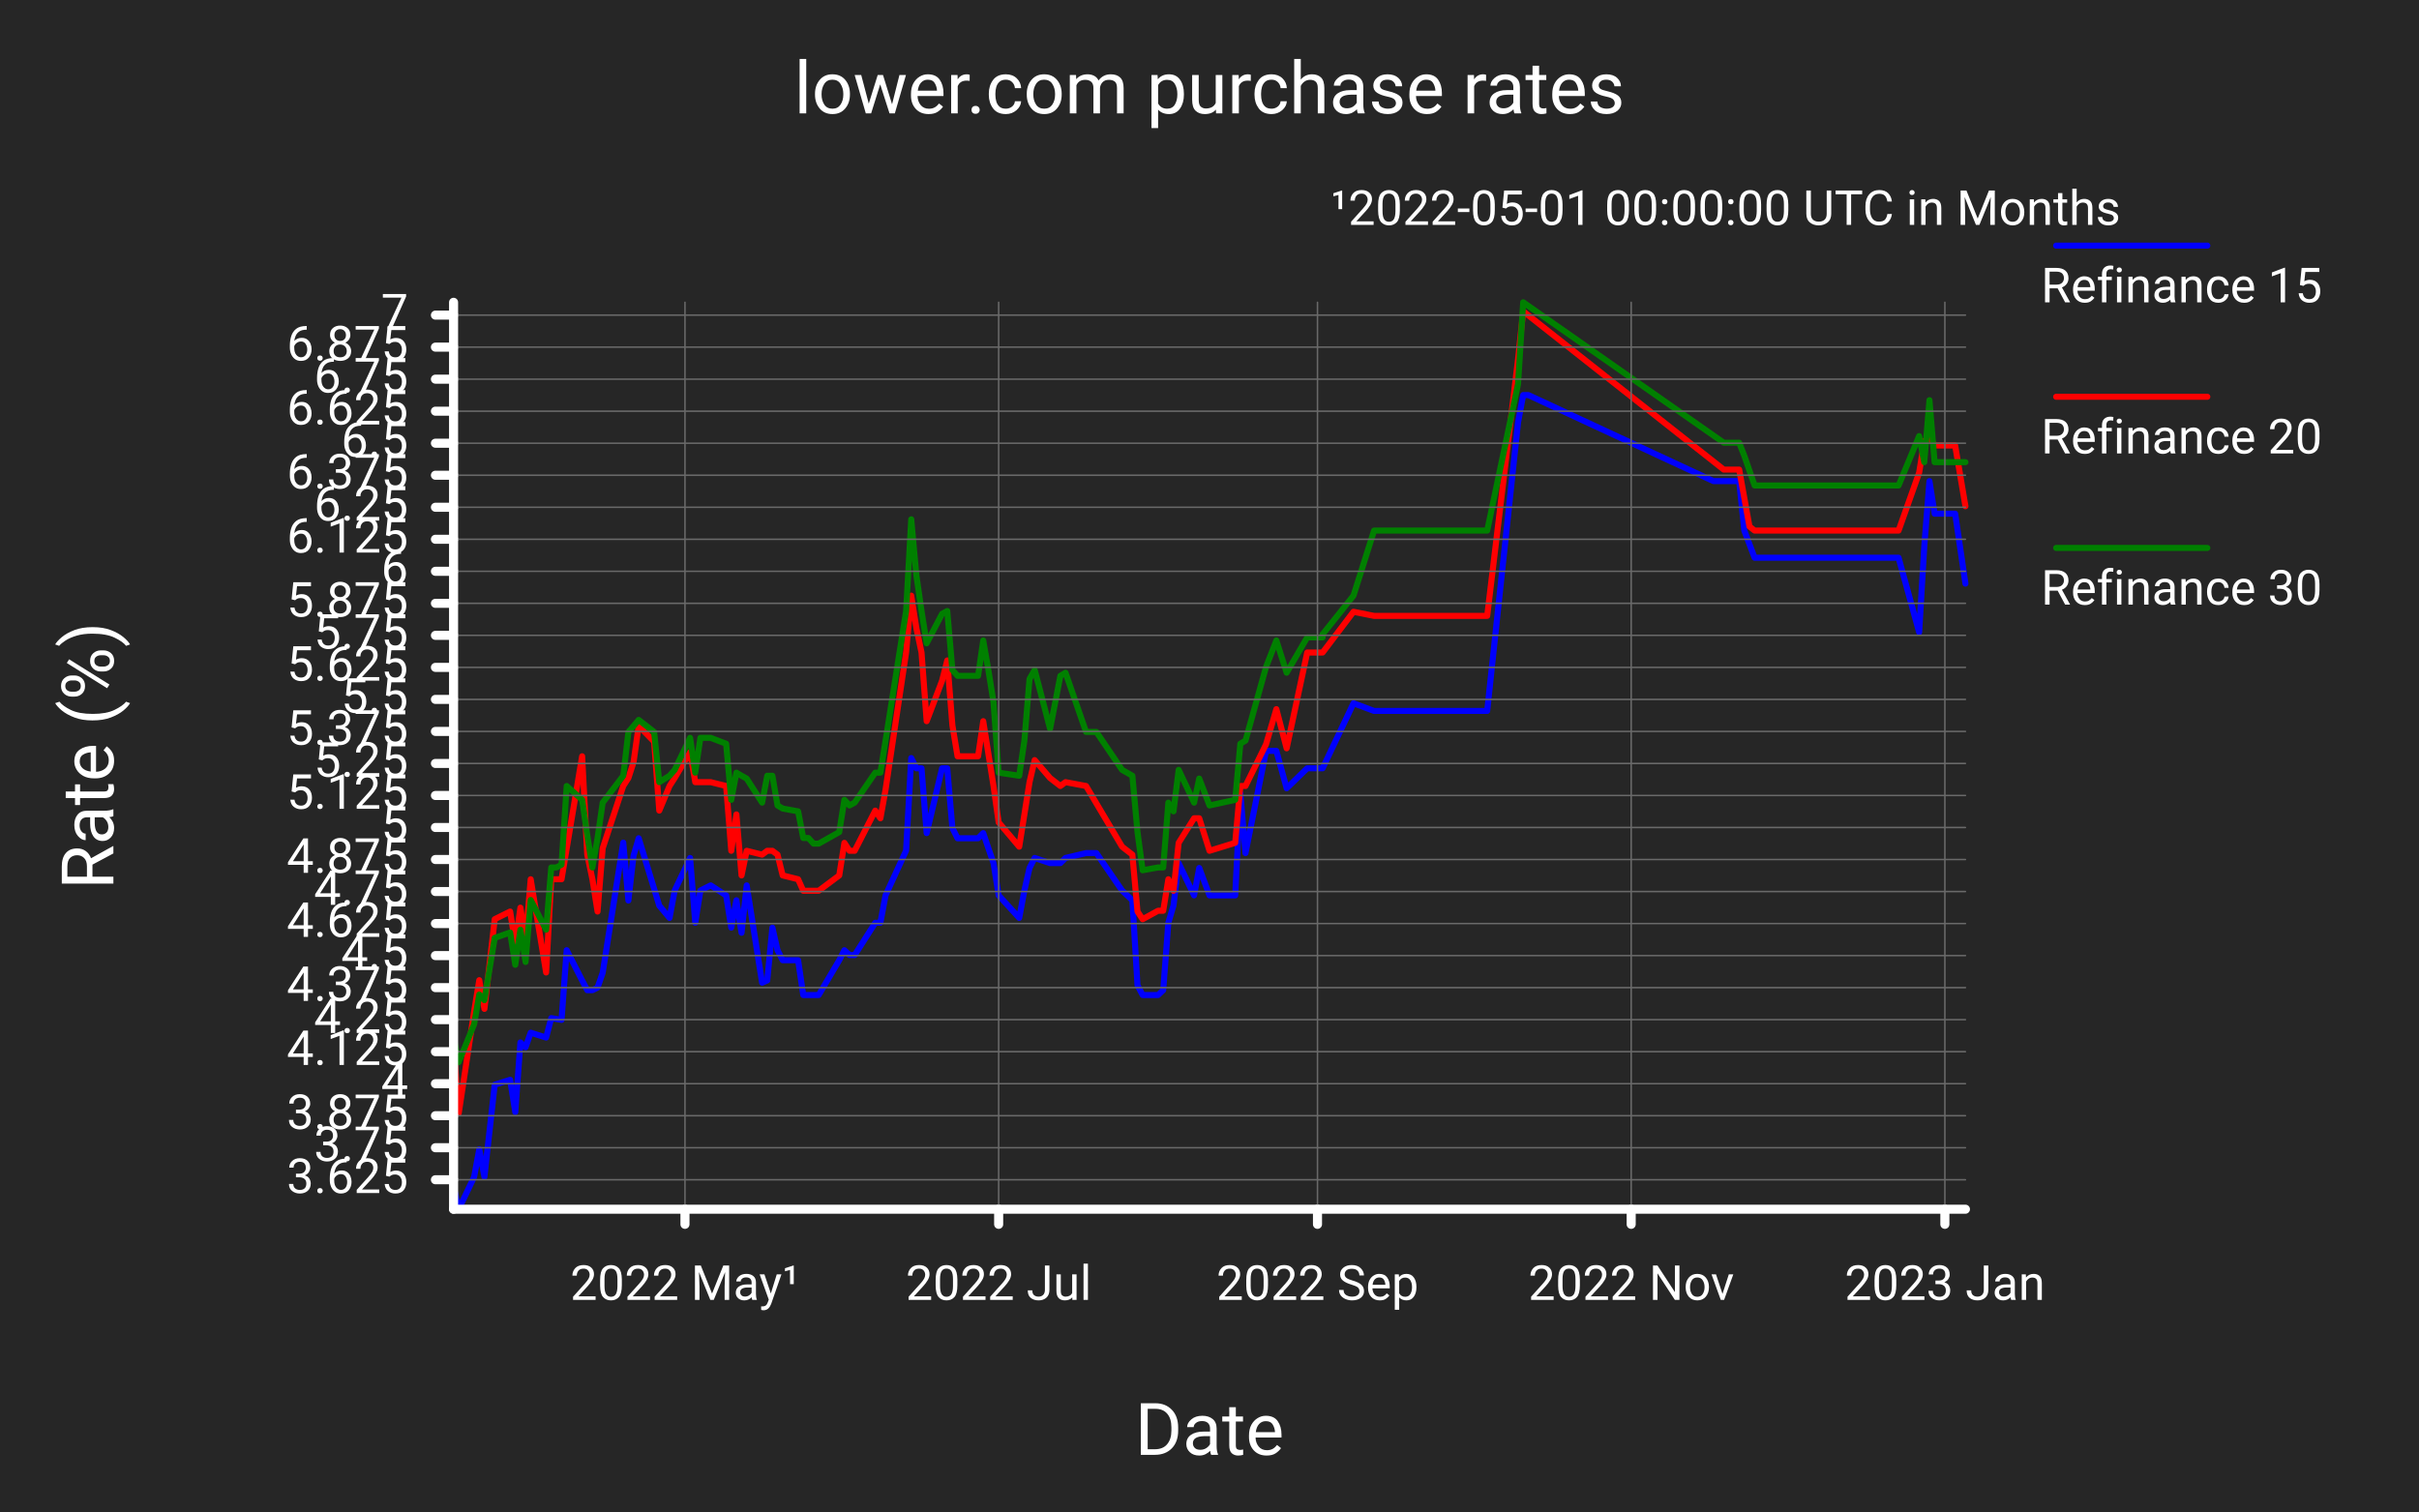
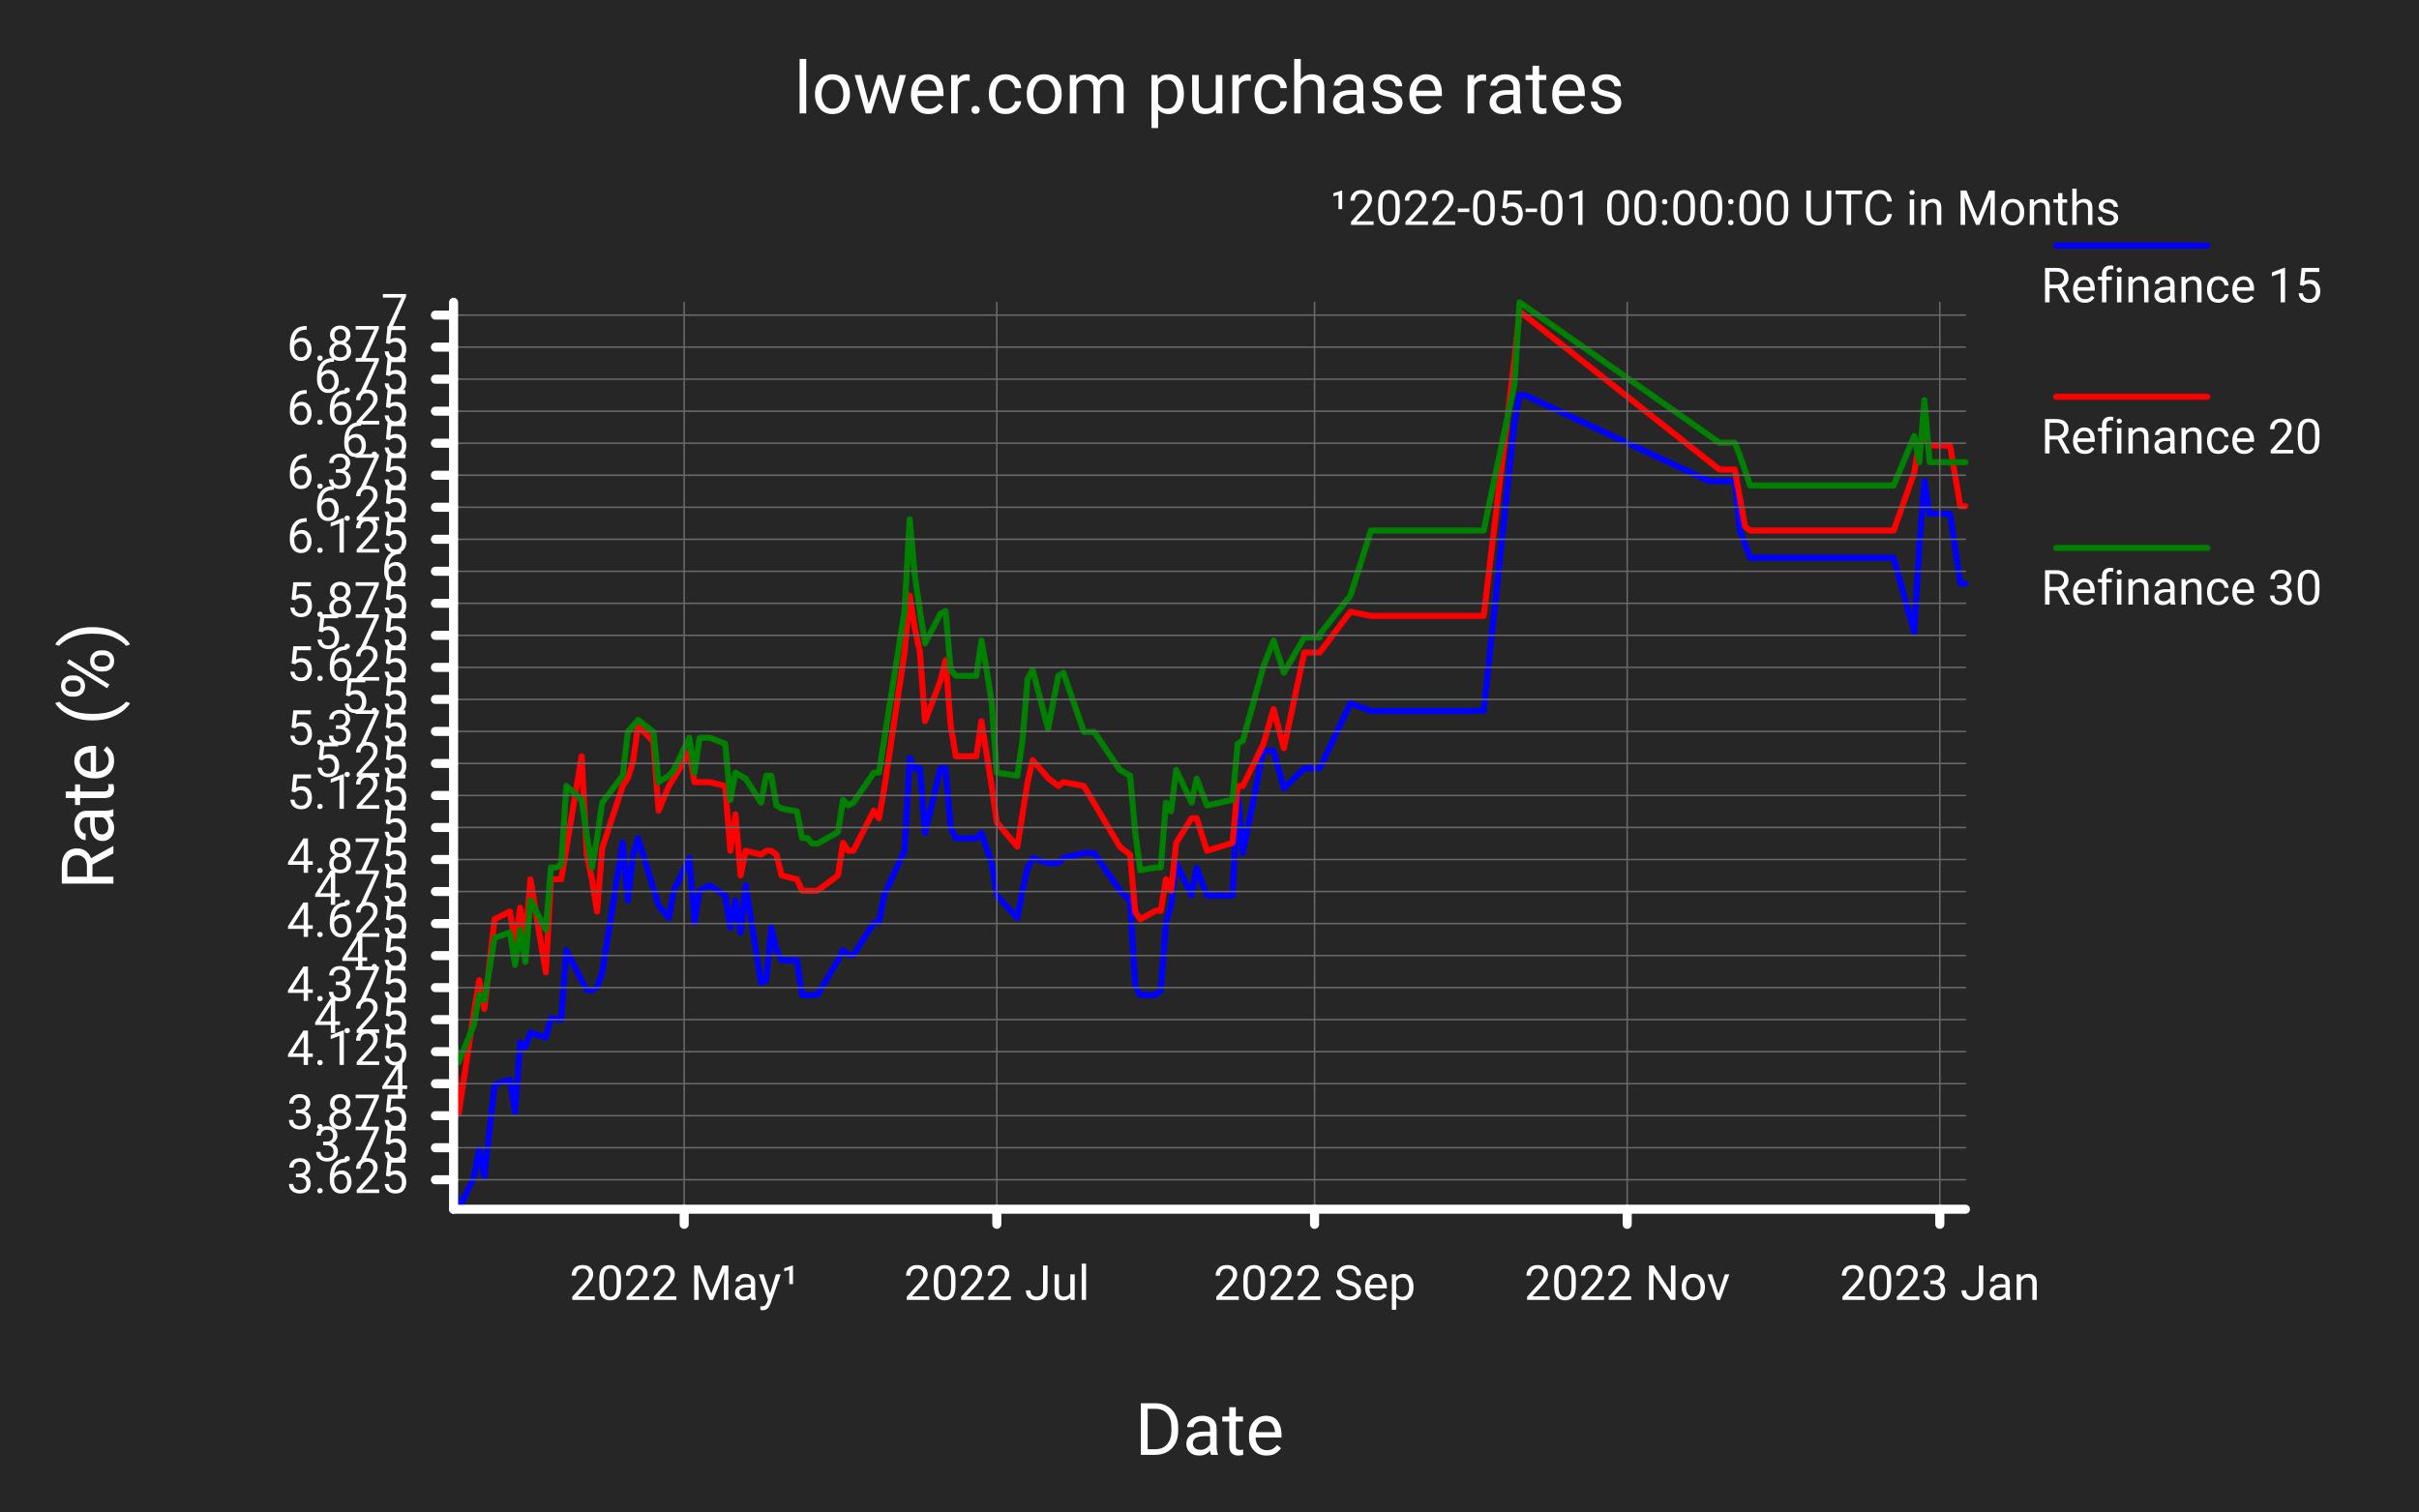
<svg xmlns="http://www.w3.org/2000/svg" class="poloto" width="800" height="500" viewBox="0 0 800 500">
  <style>.poloto{stroke-linecap:round;stroke-linejoin:round;font-family:Roboto,sans-serif;font-size:16px;}.poloto_background{fill:#262626;}.poloto_scatter{stroke-width:7}.poloto_tick_line{stroke:dimgray;stroke-width:0.5}.poloto_line{stroke-width:2}.poloto_text{fill: white;}.poloto_axis_lines{stroke: white;stroke-width:3;fill:none;stroke-dasharray:none}.poloto_title{font-size:24px;dominant-baseline:start;text-anchor:middle;}.poloto_xname{font-size:24px;dominant-baseline:start;text-anchor:middle;}.poloto_yname{font-size:24px;dominant-baseline:start;text-anchor:middle;}.poloto0stroke{stroke:blue;}.poloto1stroke{stroke:red;}.poloto2stroke{stroke:green;}.poloto3stroke{stroke:gold;}.poloto4stroke{stroke:aqua;}.poloto5stroke{stroke:lime;}.poloto6stroke{stroke:orange;}.poloto7stroke{stroke:chocolate;}.poloto0fill{fill:blue;}.poloto1fill{fill:red;}.poloto2fill{fill:green;}.poloto3fill{fill:gold;}.poloto4fill{fill:aqua;}.poloto5fill{fill:lime;}.poloto6fill{fill:orange;}.poloto7fill{fill:chocolate;}</style>
  <circle r="1e5" class="poloto_background" />
  <text class="poloto_text poloto_legend_text" x="675" y="100">Refinance 15</text>
  <line class="poloto_line poloto_legend_icon poloto0stroke poloto0legend" stroke="black" x1="680" x2="730" y1="81.25" y2="81.25" />
-   <path class="poloto_line poloto0stroke" fill="none" stroke="black" d=" M 150.00 392.46 L 151.70 400.00 L 156.80 389.32 L 158.50 380.17 L 160.20 389.32 L 160.20 389.32 L 163.61 358.81 L 168.71 357.20 L 170.41 367.88 L 172.11 344.83 L 173.81 346.44 L 175.51 341.61 L 180.61 343.22 L 182.31 336.78 L 182.31 336.78 L 185.71 337.37 L 187.41 314.32 L 192.52 324.32 L 194.22 327.54 L 195.92 327.54 L 197.62 326.69 L 199.32 321.78 L 206.12 278.73 L 207.82 297.88 L 209.52 283.05 L 211.22 277.29 L 211.22 277.29 L 218.03 299.58 L 221.43 303.64 L 223.13 294.58 L 228.23 283.81 L 229.93 305.25 L 231.63 294.58 L 231.63 294.58 L 235.03 292.88 L 240.14 296.19 L 241.84 306.86 L 241.84 306.86 L 243.54 297.80 L 245.24 308.56 L 246.94 292.88 L 252.04 325.08 L 253.74 324.32 L 255.44 306.86 L 255.44 306.86 L 257.14 314.32 L 258.84 317.63 L 263.95 317.63 L 265.65 329.15 L 267.35 329.15 L 269.05 329.15 L 270.75 329.15 L 277.55 317.63 L 279.25 314.32 L 280.95 315.93 L 282.65 315.93 L 282.65 315.93 L 289.46 305.25 L 291.16 305.25 L 292.86 296.19 L 299.66 281.36 L 301.36 250.76 L 303.06 254.15 L 304.76 254.15 L 306.46 275.59 L 311.56 254.15 L 313.27 254.15 L 314.97 273.90 L 316.67 277.29 L 323.47 277.29 L 325.17 275.59 L 326.87 280.59 L 328.57 285.51 L 330.27 296.19 L 337.07 303.64 L 338.78 294.58 L 340.48 287.12 L 342.18 283.81 L 347.28 285.51 L 350.68 285.51 L 352.38 283.81 L 359.18 282.20 L 359.18 282.20 L 359.18 282.20 L 359.18 282.20 L 359.18 282.20 L 359.18 282.20 L 362.59 282.20 L 362.59 282.20 L 362.59 282.20 L 362.59 282.20 L 362.59 282.20 L 362.59 282.20 L 371.09 294.58 L 374.49 297.80 L 376.19 325.93 L 377.89 329.15 L 382.99 329.15 L 384.69 327.54 L 386.39 305.25 L 388.10 299.49 L 389.80 285.51 L 394.90 296.19 L 394.90 296.19 L 396.60 287.12 L 400.00 296.19 L 400.00 296.19 L 408.50 296.19 L 410.20 262.46 L 411.90 282.20 L 418.71 248.39 L 422.11 248.39 L 422.11 248.39 L 425.51 260.76 L 432.31 254.15 L 432.31 254.15 L 432.31 254.15 L 432.31 254.15 L 432.31 254.15 L 432.31 254.15 L 432.31 254.15 L 432.31 254.15 L 432.31 254.15 L 437.41 254.15 L 447.62 232.63 L 454.42 235.17 L 454.42 235.17 L 459.52 235.17 L 466.33 235.17 L 468.03 235.17 L 468.03 235.17 L 468.03 235.17 L 468.03 235.17 L 468.03 235.17 L 490.14 235.17 L 491.84 235.17 L 502.04 139.75 L 503.74 130.68 L 505.44 130.68 L 566.67 159.15 L 573.47 159.15 L 575.17 159.15 L 576.87 175.51 L 580.27 184.49 L 580.27 184.49 L 587.07 184.49 L 588.78 184.49 L 590.48 184.49 L 592.18 184.49 L 597.28 184.49 L 598.98 184.49 L 602.38 184.49 L 604.08 184.49 L 609.18 184.49 L 610.88 184.49 L 610.88 184.49 L 615.99 184.49 L 621.09 184.49 L 622.79 184.49 L 624.49 184.49 L 626.19 184.49 L 627.89 184.49 L 634.69 209.15 L 636.39 180.68 L 638.10 159.15 L 639.80 169.92 L 644.90 169.92 L 646.60 169.92 L 646.60 169.92 L 650.00 193.05" />
+   <path class="poloto_line poloto0stroke" fill="none" stroke="black" d=" M 150.00 392.46 L 151.69 400.00 L 156.78 389.32 L 158.47 380.17 L 160.17 389.32 L 160.17 389.32 L 163.56 358.81 L 168.64 357.20 L 170.34 367.88 L 172.03 344.83 L 173.73 346.44 L 175.42 341.61 L 180.51 343.22 L 182.20 336.78 L 182.20 336.78 L 185.59 337.37 L 187.29 314.32 L 192.37 324.32 L 194.07 327.54 L 195.76 327.54 L 197.46 326.69 L 199.15 321.78 L 205.93 278.73 L 207.63 297.88 L 209.32 283.05 L 211.02 277.29 L 211.02 277.29 L 217.80 299.58 L 221.19 303.64 L 222.88 294.58 L 227.97 283.81 L 229.66 305.25 L 231.36 294.58 L 231.36 294.58 L 234.75 292.88 L 239.83 296.19 L 241.53 306.86 L 241.53 306.86 L 243.22 297.80 L 244.92 308.56 L 246.61 292.88 L 251.69 325.08 L 253.39 324.32 L 255.08 306.86 L 255.08 306.86 L 256.78 314.32 L 258.47 317.63 L 263.56 317.63 L 265.25 329.15 L 266.95 329.15 L 268.64 329.15 L 270.34 329.15 L 277.12 317.63 L 278.81 314.32 L 280.51 315.93 L 282.20 315.93 L 282.20 315.93 L 288.98 305.25 L 290.68 305.25 L 292.37 296.19 L 299.15 281.36 L 300.85 250.76 L 302.54 254.15 L 304.24 254.15 L 305.93 275.59 L 311.02 254.15 L 312.71 254.15 L 314.41 273.90 L 316.10 277.29 L 322.88 277.29 L 324.58 275.59 L 326.27 280.59 L 327.97 285.51 L 329.66 296.19 L 336.44 303.64 L 338.14 294.58 L 339.83 287.12 L 341.53 283.81 L 346.61 285.51 L 350.00 285.51 L 351.69 283.81 L 358.47 282.20 L 358.47 282.20 L 358.47 282.20 L 358.47 282.20 L 358.47 282.20 L 358.47 282.20 L 361.86 282.20 L 361.86 282.20 L 361.86 282.20 L 361.86 282.20 L 361.86 282.20 L 361.86 282.20 L 370.34 294.58 L 373.73 297.80 L 375.42 325.93 L 377.12 329.15 L 382.20 329.15 L 383.90 327.54 L 385.59 305.25 L 387.29 299.49 L 388.98 285.51 L 394.07 296.19 L 394.07 296.19 L 395.76 287.12 L 399.15 296.19 L 399.15 296.19 L 407.63 296.19 L 409.32 262.46 L 411.02 282.20 L 417.80 248.39 L 421.19 248.39 L 421.19 248.39 L 424.58 260.76 L 431.36 254.15 L 431.36 254.15 L 431.36 254.15 L 431.36 254.15 L 431.36 254.15 L 431.36 254.15 L 431.36 254.15 L 431.36 254.15 L 431.36 254.15 L 436.44 254.15 L 446.61 232.63 L 453.39 235.17 L 453.39 235.17 L 458.47 235.17 L 465.25 235.17 L 466.95 235.17 L 466.95 235.17 L 466.95 235.17 L 466.95 235.17 L 466.95 235.17 L 488.98 235.17 L 490.68 235.17 L 500.85 139.75 L 502.54 130.68 L 504.24 130.68 L 565.25 159.15 L 572.03 159.15 L 573.73 159.15 L 575.42 175.51 L 578.81 184.49 L 578.81 184.49 L 585.59 184.49 L 587.29 184.49 L 588.98 184.49 L 590.68 184.49 L 595.76 184.49 L 597.46 184.49 L 600.85 184.49 L 602.54 184.49 L 607.63 184.49 L 609.32 184.49 L 609.32 184.49 L 614.41 184.49 L 619.49 184.49 L 621.19 184.49 L 622.88 184.49 L 624.58 184.49 L 626.27 184.49 L 633.05 209.15 L 634.75 180.68 L 636.44 159.15 L 638.14 169.92 L 643.22 169.92 L 644.92 169.92 L 644.92 169.92 L 648.31 193.05 L 650.00 193.05" />
  <text class="poloto_text poloto_legend_text" x="675" y="150">Refinance 20</text>
  <line class="poloto_line poloto_legend_icon poloto1stroke poloto1legend" stroke="black" x1="680" x2="730" y1="131.25" y2="131.25" />
-   <path class="poloto_line poloto1stroke" fill="none" stroke="black" d=" M 150.00 345.68 L 151.70 368.31 L 156.80 334.58 L 158.50 324.24 L 160.20 333.73 L 160.20 333.73 L 163.61 304.07 L 168.71 301.53 L 170.41 312.29 L 172.11 300.25 L 173.81 311.02 L 175.51 290.85 L 180.61 321.69 L 182.31 290.85 L 182.31 290.85 L 185.71 290.85 L 185.71 290.85 L 192.52 250.17 L 194.22 282.71 L 195.92 290.85 L 197.62 301.53 L 199.32 280.59 L 206.12 260.00 L 207.82 257.37 L 209.52 252.12 L 211.22 240.08 L 216.33 245.34 L 218.03 268.14 L 221.43 260.00 L 223.13 257.37 L 228.23 248.81 L 229.93 258.73 L 231.63 258.73 L 231.63 258.73 L 235.03 258.73 L 240.14 260.00 L 241.84 281.44 L 241.84 281.44 L 243.54 269.41 L 245.24 289.58 L 246.94 281.44 L 252.04 282.71 L 253.74 281.44 L 255.44 281.44 L 255.44 281.44 L 257.14 282.71 L 258.84 289.58 L 263.95 290.85 L 265.65 294.66 L 267.35 294.66 L 269.05 294.66 L 270.75 294.66 L 277.55 289.58 L 279.25 278.81 L 280.95 281.44 L 282.65 281.44 L 282.65 281.44 L 289.46 268.14 L 291.16 270.68 L 292.86 261.27 L 299.66 215.85 L 301.36 197.03 L 303.06 207.80 L 304.76 215.85 L 306.46 238.56 L 311.56 225.17 L 313.27 218.47 L 314.97 239.92 L 316.67 250.17 L 323.47 250.17 L 325.17 238.56 L 326.87 249.32 L 328.57 260.00 L 330.27 272.03 L 337.07 280.08 L 338.78 269.41 L 340.48 258.73 L 342.18 251.44 L 347.28 257.37 L 350.68 260.00 L 352.38 258.73 L 359.18 260.00 L 359.18 260.00 L 359.18 260.00 L 359.18 260.00 L 359.18 260.00 L 359.18 260.00 L 359.18 260.00 L 359.18 260.00 L 359.18 260.00 L 359.18 260.00 L 359.18 260.00 L 359.18 260.00 L 371.09 280.08 L 374.49 282.71 L 376.19 301.53 L 377.89 304.07 L 382.99 301.27 L 384.69 301.27 L 386.39 290.85 L 388.10 294.66 L 389.80 278.81 L 394.90 270.68 L 394.90 270.68 L 396.60 270.68 L 400.00 281.44 L 400.00 281.44 L 408.50 278.81 L 410.20 260.00 L 411.90 260.00 L 418.71 246.19 L 422.11 234.58 L 422.11 234.58 L 425.51 247.54 L 432.31 215.85 L 432.31 215.85 L 432.31 215.85 L 432.31 215.85 L 432.31 215.85 L 432.31 215.85 L 432.31 215.85 L 432.31 215.85 L 432.31 215.85 L 437.41 215.85 L 447.62 202.37 L 454.42 203.73 L 457.82 203.73 L 459.52 203.73 L 459.52 203.73 L 468.03 203.73 L 469.73 203.73 L 469.73 203.73 L 469.73 203.73 L 469.73 203.73 L 490.14 203.73 L 491.84 203.73 L 502.04 118.81 L 503.74 102.97 L 503.74 102.97 L 570.07 155.34 L 573.47 155.34 L 575.17 155.34 L 578.57 174.15 L 580.27 175.51 L 580.27 175.51 L 587.07 175.51 L 588.78 175.51 L 590.48 175.51 L 592.18 175.51 L 597.28 175.51 L 598.98 175.51 L 602.38 175.51 L 604.08 175.51 L 609.18 175.51 L 610.88 175.51 L 610.88 175.51 L 615.99 175.51 L 621.09 175.51 L 622.79 175.51 L 624.49 175.51 L 626.19 175.51 L 627.89 175.51 L 634.69 156.36 L 636.39 145.93 L 638.10 144.58 L 639.80 147.37 L 644.90 147.37 L 646.60 147.37 L 646.60 147.37 L 650.00 167.46" />
+   <path class="poloto_line poloto1stroke" fill="none" stroke="black" d=" M 150.00 345.68 L 151.69 368.31 L 156.78 334.58 L 158.47 324.24 L 160.17 333.73 L 160.17 333.73 L 163.56 304.07 L 168.64 301.53 L 170.34 312.29 L 172.03 300.25 L 173.73 311.02 L 175.42 290.85 L 180.51 321.69 L 182.20 290.85 L 182.20 290.85 L 185.59 290.85 L 185.59 290.85 L 192.37 250.17 L 194.07 282.71 L 195.76 290.85 L 197.46 301.53 L 199.15 280.59 L 205.93 260.00 L 207.63 257.37 L 209.32 252.12 L 211.02 240.08 L 216.10 245.34 L 217.80 268.14 L 221.19 260.00 L 222.88 257.37 L 227.97 248.81 L 229.66 258.73 L 231.36 258.73 L 231.36 258.73 L 234.75 258.73 L 239.83 260.00 L 241.53 281.44 L 241.53 281.44 L 243.22 269.41 L 244.92 289.58 L 246.61 281.44 L 251.69 282.71 L 253.39 281.44 L 255.08 281.44 L 255.08 281.44 L 256.78 282.71 L 258.47 289.58 L 263.56 290.85 L 265.25 294.66 L 266.95 294.66 L 268.64 294.66 L 270.34 294.66 L 277.12 289.58 L 278.81 278.81 L 280.51 281.44 L 282.20 281.44 L 282.20 281.44 L 288.98 268.14 L 290.68 270.68 L 292.37 261.27 L 299.15 215.85 L 300.85 197.03 L 302.54 207.80 L 304.24 215.85 L 305.93 238.56 L 311.02 225.17 L 312.71 218.47 L 314.41 239.92 L 316.10 250.17 L 322.88 250.17 L 324.58 238.56 L 326.27 249.32 L 327.97 260.00 L 329.66 272.03 L 336.44 280.08 L 338.14 269.41 L 339.83 258.73 L 341.53 251.44 L 346.61 257.37 L 350.00 260.00 L 351.69 258.73 L 358.47 260.00 L 358.47 260.00 L 358.47 260.00 L 358.47 260.00 L 358.47 260.00 L 358.47 260.00 L 358.47 260.00 L 358.47 260.00 L 358.47 260.00 L 358.47 260.00 L 358.47 260.00 L 358.47 260.00 L 370.34 280.08 L 373.73 282.71 L 375.42 301.53 L 377.12 304.07 L 382.20 301.27 L 383.90 301.27 L 385.59 290.85 L 387.29 294.66 L 388.98 278.81 L 394.07 270.68 L 394.07 270.68 L 395.76 270.68 L 399.15 281.44 L 399.15 281.44 L 407.63 278.81 L 409.32 260.00 L 411.02 260.00 L 417.80 246.19 L 421.19 234.58 L 421.19 234.58 L 424.58 247.54 L 431.36 215.85 L 431.36 215.85 L 431.36 215.85 L 431.36 215.85 L 431.36 215.85 L 431.36 215.85 L 431.36 215.85 L 431.36 215.85 L 431.36 215.85 L 436.44 215.85 L 446.61 202.37 L 453.39 203.73 L 456.78 203.73 L 458.47 203.73 L 458.47 203.73 L 466.95 203.73 L 468.64 203.73 L 468.64 203.73 L 468.64 203.73 L 468.64 203.73 L 488.98 203.73 L 490.68 203.73 L 500.85 118.81 L 502.54 102.97 L 502.54 102.97 L 568.64 155.34 L 572.03 155.34 L 573.73 155.34 L 577.12 174.15 L 578.81 175.51 L 578.81 175.51 L 585.59 175.51 L 587.29 175.51 L 588.98 175.51 L 590.68 175.51 L 595.76 175.51 L 597.46 175.51 L 600.85 175.51 L 602.54 175.51 L 607.63 175.51 L 609.32 175.51 L 609.32 175.51 L 614.41 175.51 L 619.49 175.51 L 621.19 175.51 L 622.88 175.51 L 624.58 175.51 L 626.27 175.51 L 633.05 156.36 L 634.75 145.93 L 636.44 144.58 L 638.14 147.37 L 643.22 147.37 L 644.92 147.37 L 644.92 147.37 L 648.31 167.46 L 650.00 167.46" />
  <text class="poloto_text poloto_legend_text" x="675" y="200">Refinance 30</text>
  <line class="poloto_line poloto_legend_icon poloto2stroke poloto2legend" stroke="black" x1="680" x2="730" y1="181.25" y2="181.25" />
-   <path class="poloto_line poloto2stroke" fill="none" stroke="black" d=" M 150.00 343.31 L 151.70 351.36 L 156.80 338.81 L 158.50 328.98 L 160.20 330.85 L 160.20 330.85 L 163.61 310.25 L 168.71 308.47 L 170.41 319.15 L 172.11 307.54 L 173.81 318.22 L 175.51 297.71 L 180.61 307.54 L 182.31 286.95 L 184.01 286.95 L 185.71 286.02 L 187.41 260.00 L 192.52 264.58 L 194.22 276.27 L 195.92 286.95 L 197.62 277.20 L 199.32 265.51 L 206.12 256.61 L 207.82 242.12 L 209.52 240.17 L 211.22 238.14 L 216.33 242.12 L 218.03 258.73 L 221.43 256.61 L 223.13 254.66 L 228.23 244.07 L 229.93 255.59 L 231.63 244.07 L 231.63 244.07 L 235.03 244.07 L 240.14 246.02 L 241.84 264.58 L 241.84 264.58 L 243.54 255.59 L 245.24 256.61 L 246.94 257.54 L 252.04 265.51 L 253.74 256.61 L 255.44 256.61 L 255.44 256.61 L 257.14 266.44 L 258.84 267.46 L 263.95 268.39 L 265.65 277.20 L 267.35 277.20 L 269.05 279.07 L 270.75 279.07 L 277.55 275.25 L 279.25 264.58 L 280.95 266.44 L 282.65 265.51 L 282.65 265.51 L 289.46 255.59 L 291.16 255.59 L 292.86 245.00 L 299.66 202.12 L 301.36 171.78 L 303.06 190.34 L 304.76 202.12 L 306.46 212.80 L 311.56 203.05 L 313.27 202.12 L 314.97 221.61 L 316.67 223.56 L 323.47 223.56 L 325.17 211.86 L 326.87 221.61 L 328.57 232.29 L 330.27 255.59 L 337.07 256.61 L 338.78 245.00 L 340.48 224.58 L 342.18 221.61 L 347.28 241.10 L 350.68 223.56 L 352.38 222.54 L 359.18 242.12 L 359.18 242.12 L 359.18 242.12 L 359.18 242.12 L 359.18 242.12 L 359.18 242.12 L 362.59 242.12 L 362.59 242.12 L 362.59 242.12 L 362.59 242.12 L 362.59 242.12 L 362.59 242.12 L 371.09 254.66 L 374.49 256.61 L 376.19 275.25 L 377.89 287.88 L 382.99 286.95 L 384.69 286.95 L 386.39 265.51 L 388.10 268.39 L 389.80 254.66 L 394.90 265.51 L 394.90 265.51 L 396.60 257.54 L 400.00 266.44 L 400.00 266.44 L 408.50 264.58 L 410.20 246.02 L 411.90 245.00 L 418.71 220.59 L 422.11 211.86 L 422.11 211.86 L 425.51 222.54 L 432.31 210.85 L 432.31 210.85 L 432.31 210.85 L 432.31 210.85 L 432.31 210.85 L 432.31 210.85 L 432.31 210.85 L 432.31 210.85 L 437.41 210.85 L 437.41 209.83 L 447.62 197.03 L 454.42 175.51 L 454.42 175.51 L 459.52 175.51 L 459.52 175.51 L 468.03 175.51 L 469.73 175.51 L 469.73 175.51 L 469.73 175.51 L 469.73 175.51 L 490.14 175.51 L 491.84 175.51 L 502.04 127.03 L 503.74 100.00 L 503.74 100.00 L 570.07 146.44 L 573.47 146.44 L 575.17 146.44 L 576.87 150.76 L 580.27 160.59 L 580.27 160.59 L 587.07 160.59 L 588.78 160.59 L 590.48 160.59 L 592.18 160.59 L 597.28 160.59 L 598.98 160.59 L 602.38 160.59 L 604.08 160.59 L 609.18 160.59 L 610.88 160.59 L 610.88 160.59 L 615.99 160.59 L 621.09 160.59 L 622.79 160.59 L 624.49 160.59 L 626.19 160.59 L 627.89 160.59 L 634.69 144.24 L 636.39 152.88 L 638.10 132.37 L 639.80 152.88 L 644.90 152.88 L 646.60 152.88 L 646.60 152.88 L 650.00 152.88" />
+   <path class="poloto_line poloto2stroke" fill="none" stroke="black" d=" M 150.00 343.31 L 151.69 351.36 L 156.78 338.81 L 158.47 328.98 L 160.17 330.85 L 160.17 330.85 L 163.56 310.25 L 168.64 308.47 L 170.34 319.15 L 172.03 307.54 L 173.73 318.22 L 175.42 297.71 L 180.51 307.54 L 182.20 286.95 L 183.90 286.95 L 185.59 286.02 L 187.29 260.00 L 192.37 264.58 L 194.07 276.27 L 195.76 286.95 L 197.46 277.20 L 199.15 265.51 L 205.93 256.61 L 207.63 242.12 L 209.32 240.17 L 211.02 238.14 L 216.10 242.12 L 217.80 258.73 L 221.19 256.61 L 222.88 254.66 L 227.97 244.07 L 229.66 255.59 L 231.36 244.07 L 231.36 244.07 L 234.75 244.07 L 239.83 246.02 L 241.53 264.58 L 241.53 264.58 L 243.22 255.59 L 244.92 256.61 L 246.61 257.54 L 251.69 265.51 L 253.39 256.61 L 255.08 256.61 L 255.08 256.61 L 256.78 266.44 L 258.47 267.46 L 263.56 268.39 L 265.25 277.20 L 266.95 277.20 L 268.64 279.07 L 270.34 279.07 L 277.12 275.25 L 278.81 264.58 L 280.51 266.44 L 282.20 265.51 L 282.20 265.51 L 288.98 255.59 L 290.68 255.59 L 292.37 245.00 L 299.15 202.12 L 300.85 171.78 L 302.54 190.34 L 304.24 202.12 L 305.93 212.80 L 311.02 203.05 L 312.71 202.12 L 314.41 221.61 L 316.10 223.56 L 322.88 223.56 L 324.58 211.86 L 326.27 221.61 L 327.97 232.29 L 329.66 255.59 L 336.44 256.61 L 338.14 245.00 L 339.83 224.58 L 341.53 221.61 L 346.61 241.10 L 350.00 223.56 L 351.69 222.54 L 358.47 242.12 L 358.47 242.12 L 358.47 242.12 L 358.47 242.12 L 358.47 242.12 L 358.47 242.12 L 361.86 242.12 L 361.86 242.12 L 361.86 242.12 L 361.86 242.12 L 361.86 242.12 L 361.86 242.12 L 370.34 254.66 L 373.73 256.61 L 375.42 275.25 L 377.12 287.88 L 382.20 286.95 L 383.90 286.95 L 385.59 265.51 L 387.29 268.39 L 388.98 254.66 L 394.07 265.51 L 394.07 265.51 L 395.76 257.54 L 399.15 266.44 L 399.15 266.44 L 407.63 264.58 L 409.32 246.02 L 411.02 245.00 L 417.80 220.59 L 421.19 211.86 L 421.19 211.86 L 424.58 222.54 L 431.36 210.85 L 431.36 210.85 L 431.36 210.85 L 431.36 210.85 L 431.36 210.85 L 431.36 210.85 L 431.36 210.85 L 431.36 210.85 L 436.44 210.85 L 436.44 209.83 L 446.61 197.03 L 453.39 175.51 L 453.39 175.51 L 458.47 175.51 L 458.47 175.51 L 466.95 175.51 L 468.64 175.51 L 468.64 175.51 L 468.64 175.51 L 468.64 175.51 L 488.98 175.51 L 490.68 175.51 L 500.85 127.03 L 502.54 100.00 L 502.54 100.00 L 568.64 146.44 L 572.03 146.44 L 573.73 146.44 L 575.42 150.76 L 578.81 160.59 L 578.81 160.59 L 585.59 160.59 L 587.29 160.59 L 588.98 160.59 L 590.68 160.59 L 595.76 160.59 L 597.46 160.59 L 600.85 160.59 L 602.54 160.59 L 607.63 160.59 L 609.32 160.59 L 609.32 160.59 L 614.41 160.59 L 619.49 160.59 L 621.19 160.59 L 622.88 160.59 L 624.58 160.59 L 626.27 160.59 L 633.05 144.24 L 634.75 152.88 L 636.44 132.37 L 638.14 152.88 L 643.22 152.88 L 644.92 152.88 L 644.92 152.88 L 648.31 152.88 L 650.00 152.88" />
  <text class="poloto_labels poloto_text poloto_title" x="400" y="37.5">lower.com purchase rates</text>
  <text class="poloto_labels poloto_text poloto_xname" x="400" y="481.25">Date</text>
  <text class="poloto_labels poloto_text poloto_yname" transform="rotate(-90,37.5,250)" x="37.5" y="250">Rate (%)</text>
  <text class="poloto_tick_labels poloto_text" dominant-baseline="middle" text-anchor="start" x="150" y="70" />
  <line class="poloto_axis_lines" stroke="black" x1="150" x2="144" y1="390.254" y2="390.254" />
  <line class="poloto_tick_line" stroke="black" x1="150" x2="650" y1="390.254" y2="390.254" />
  <text class="poloto_tick_labels poloto_text" dominant-baseline="middle" text-anchor="end" x="135" y="390.254">3.625</text>
  <line class="poloto_axis_lines" stroke="black" x1="150" x2="144" y1="379.661" y2="379.661" />
  <line class="poloto_tick_line" stroke="black" x1="150" x2="650" y1="379.661" y2="379.661" />
  <text class="poloto_tick_labels poloto_text" dominant-baseline="middle" text-anchor="end" x="135" y="379.661">3.75</text>
  <line class="poloto_axis_lines" stroke="black" x1="150" x2="144" y1="369.068" y2="369.068" />
  <line class="poloto_tick_line" stroke="black" x1="150" x2="650" y1="369.068" y2="369.068" />
  <text class="poloto_tick_labels poloto_text" dominant-baseline="middle" text-anchor="end" x="135" y="369.068">3.875</text>
  <line class="poloto_axis_lines" stroke="black" x1="150" x2="144" y1="358.475" y2="358.475" />
  <line class="poloto_tick_line" stroke="black" x1="150" x2="650" y1="358.475" y2="358.475" />
  <text class="poloto_tick_labels poloto_text" dominant-baseline="middle" text-anchor="end" x="135" y="358.475">4</text>
  <line class="poloto_axis_lines" stroke="black" x1="150" x2="144" y1="347.881" y2="347.881" />
  <line class="poloto_tick_line" stroke="black" x1="150" x2="650" y1="347.881" y2="347.881" />
  <text class="poloto_tick_labels poloto_text" dominant-baseline="middle" text-anchor="end" x="135" y="347.881">4.125</text>
  <line class="poloto_axis_lines" stroke="black" x1="150" x2="144" y1="337.288" y2="337.288" />
  <line class="poloto_tick_line" stroke="black" x1="150" x2="650" y1="337.288" y2="337.288" />
  <text class="poloto_tick_labels poloto_text" dominant-baseline="middle" text-anchor="end" x="135" y="337.288">4.25</text>
  <line class="poloto_axis_lines" stroke="black" x1="150" x2="144" y1="326.695" y2="326.695" />
  <line class="poloto_tick_line" stroke="black" x1="150" x2="650" y1="326.695" y2="326.695" />
  <text class="poloto_tick_labels poloto_text" dominant-baseline="middle" text-anchor="end" x="135" y="326.695">4.375</text>
  <line class="poloto_axis_lines" stroke="black" x1="150" x2="144" y1="316.102" y2="316.102" />
  <line class="poloto_tick_line" stroke="black" x1="150" x2="650" y1="316.102" y2="316.102" />
  <text class="poloto_tick_labels poloto_text" dominant-baseline="middle" text-anchor="end" x="135" y="316.102">4.5</text>
  <line class="poloto_axis_lines" stroke="black" x1="150" x2="144" y1="305.508" y2="305.508" />
  <line class="poloto_tick_line" stroke="black" x1="150" x2="650" y1="305.508" y2="305.508" />
  <text class="poloto_tick_labels poloto_text" dominant-baseline="middle" text-anchor="end" x="135" y="305.508">4.625</text>
  <line class="poloto_axis_lines" stroke="black" x1="150" x2="144" y1="294.915" y2="294.915" />
  <line class="poloto_tick_line" stroke="black" x1="150" x2="650" y1="294.915" y2="294.915" />
  <text class="poloto_tick_labels poloto_text" dominant-baseline="middle" text-anchor="end" x="135" y="294.915">4.75</text>
  <line class="poloto_axis_lines" stroke="black" x1="150" x2="144" y1="284.322" y2="284.322" />
  <line class="poloto_tick_line" stroke="black" x1="150" x2="650" y1="284.322" y2="284.322" />
  <text class="poloto_tick_labels poloto_text" dominant-baseline="middle" text-anchor="end" x="135" y="284.322">4.875</text>
  <line class="poloto_axis_lines" stroke="black" x1="150" x2="144" y1="273.729" y2="273.729" />
  <line class="poloto_tick_line" stroke="black" x1="150" x2="650" y1="273.729" y2="273.729" />
  <text class="poloto_tick_labels poloto_text" dominant-baseline="middle" text-anchor="end" x="135" y="273.729">5</text>
  <line class="poloto_axis_lines" stroke="black" x1="150" x2="144" y1="263.136" y2="263.136" />
  <line class="poloto_tick_line" stroke="black" x1="150" x2="650" y1="263.136" y2="263.136" />
  <text class="poloto_tick_labels poloto_text" dominant-baseline="middle" text-anchor="end" x="135" y="263.136">5.125</text>
  <line class="poloto_axis_lines" stroke="black" x1="150" x2="144" y1="252.542" y2="252.542" />
  <line class="poloto_tick_line" stroke="black" x1="150" x2="650" y1="252.542" y2="252.542" />
  <text class="poloto_tick_labels poloto_text" dominant-baseline="middle" text-anchor="end" x="135" y="252.542">5.25</text>
  <line class="poloto_axis_lines" stroke="black" x1="150" x2="144" y1="241.949" y2="241.949" />
  <line class="poloto_tick_line" stroke="black" x1="150" x2="650" y1="241.949" y2="241.949" />
  <text class="poloto_tick_labels poloto_text" dominant-baseline="middle" text-anchor="end" x="135" y="241.949">5.375</text>
  <line class="poloto_axis_lines" stroke="black" x1="150" x2="144" y1="231.356" y2="231.356" />
  <line class="poloto_tick_line" stroke="black" x1="150" x2="650" y1="231.356" y2="231.356" />
  <text class="poloto_tick_labels poloto_text" dominant-baseline="middle" text-anchor="end" x="135" y="231.356">5.5</text>
  <line class="poloto_axis_lines" stroke="black" x1="150" x2="144" y1="220.763" y2="220.763" />
  <line class="poloto_tick_line" stroke="black" x1="150" x2="650" y1="220.763" y2="220.763" />
  <text class="poloto_tick_labels poloto_text" dominant-baseline="middle" text-anchor="end" x="135" y="220.763">5.625</text>
  <line class="poloto_axis_lines" stroke="black" x1="150" x2="144" y1="210.169" y2="210.169" />
  <line class="poloto_tick_line" stroke="black" x1="150" x2="650" y1="210.169" y2="210.169" />
  <text class="poloto_tick_labels poloto_text" dominant-baseline="middle" text-anchor="end" x="135" y="210.169">5.75</text>
  <line class="poloto_axis_lines" stroke="black" x1="150" x2="144" y1="199.576" y2="199.576" />
  <line class="poloto_tick_line" stroke="black" x1="150" x2="650" y1="199.576" y2="199.576" />
  <text class="poloto_tick_labels poloto_text" dominant-baseline="middle" text-anchor="end" x="135" y="199.576">5.875</text>
  <line class="poloto_axis_lines" stroke="black" x1="150" x2="144" y1="188.983" y2="188.983" />
  <line class="poloto_tick_line" stroke="black" x1="150" x2="650" y1="188.983" y2="188.983" />
  <text class="poloto_tick_labels poloto_text" dominant-baseline="middle" text-anchor="end" x="135" y="188.983">6</text>
  <line class="poloto_axis_lines" stroke="black" x1="150" x2="144" y1="178.39" y2="178.39" />
  <line class="poloto_tick_line" stroke="black" x1="150" x2="650" y1="178.39" y2="178.39" />
  <text class="poloto_tick_labels poloto_text" dominant-baseline="middle" text-anchor="end" x="135" y="178.39">6.125</text>
  <line class="poloto_axis_lines" stroke="black" x1="150" x2="144" y1="167.797" y2="167.797" />
  <line class="poloto_tick_line" stroke="black" x1="150" x2="650" y1="167.797" y2="167.797" />
  <text class="poloto_tick_labels poloto_text" dominant-baseline="middle" text-anchor="end" x="135" y="167.797">6.25</text>
  <line class="poloto_axis_lines" stroke="black" x1="150" x2="144" y1="157.203" y2="157.203" />
  <line class="poloto_tick_line" stroke="black" x1="150" x2="650" y1="157.203" y2="157.203" />
  <text class="poloto_tick_labels poloto_text" dominant-baseline="middle" text-anchor="end" x="135" y="157.203">6.375</text>
  <line class="poloto_axis_lines" stroke="black" x1="150" x2="144" y1="146.61" y2="146.61" />
  <line class="poloto_tick_line" stroke="black" x1="150" x2="650" y1="146.61" y2="146.61" />
  <text class="poloto_tick_labels poloto_text" dominant-baseline="middle" text-anchor="end" x="135" y="146.61">6.5</text>
  <line class="poloto_axis_lines" stroke="black" x1="150" x2="144" y1="136.017" y2="136.017" />
  <line class="poloto_tick_line" stroke="black" x1="150" x2="650" y1="136.017" y2="136.017" />
  <text class="poloto_tick_labels poloto_text" dominant-baseline="middle" text-anchor="end" x="135" y="136.017">6.625</text>
  <line class="poloto_axis_lines" stroke="black" x1="150" x2="144" y1="125.424" y2="125.424" />
  <line class="poloto_tick_line" stroke="black" x1="150" x2="650" y1="125.424" y2="125.424" />
  <text class="poloto_tick_labels poloto_text" dominant-baseline="middle" text-anchor="end" x="135" y="125.424">6.75</text>
  <line class="poloto_axis_lines" stroke="black" x1="150" x2="144" y1="114.831" y2="114.831" />
  <line class="poloto_tick_line" stroke="black" x1="150" x2="650" y1="114.831" y2="114.831" />
  <text class="poloto_tick_labels poloto_text" dominant-baseline="middle" text-anchor="end" x="135" y="114.831">6.875</text>
  <line class="poloto_axis_lines" stroke="black" x1="150" x2="144" y1="104.237" y2="104.237" />
  <line class="poloto_tick_line" stroke="black" x1="150" x2="650" y1="104.237" y2="104.237" />
  <text class="poloto_tick_labels poloto_text" dominant-baseline="middle" text-anchor="end" x="135" y="104.237">7</text>
  <text class="poloto_tick_labels poloto_text" dominant-baseline="middle" text-anchor="start" x="440" y="70">¹2022-05-01 00:00:00 UTC in Months</text>
-   <line class="poloto_axis_lines" stroke="black" x1="226.531" x2="226.531" y1="400" y2="405" />
-   <line class="poloto_tick_line" stroke="black" x1="226.531" x2="226.531" y1="400" y2="100" />
-   <text class="poloto_tick_labels poloto_text" dominant-baseline="start" text-anchor="middle" x="226.531" y="430">2022 May¹</text>
-   <line class="poloto_axis_lines" stroke="black" x1="330.272" x2="330.272" y1="400" y2="405" />
-   <line class="poloto_tick_line" stroke="black" x1="330.272" x2="330.272" y1="400" y2="100" />
-   <text class="poloto_tick_labels poloto_text" dominant-baseline="start" text-anchor="middle" x="330.272" y="430">2022 Jul</text>
-   <line class="poloto_axis_lines" stroke="black" x1="435.714" x2="435.714" y1="400" y2="405" />
-   <line class="poloto_tick_line" stroke="black" x1="435.714" x2="435.714" y1="400" y2="100" />
-   <text class="poloto_tick_labels poloto_text" dominant-baseline="start" text-anchor="middle" x="435.714" y="430">2022 Sep</text>
-   <line class="poloto_axis_lines" stroke="black" x1="539.456" x2="539.456" y1="400" y2="405" />
-   <line class="poloto_tick_line" stroke="black" x1="539.456" x2="539.456" y1="400" y2="100" />
-   <text class="poloto_tick_labels poloto_text" dominant-baseline="start" text-anchor="middle" x="539.456" y="430">2022 Nov</text>
-   <line class="poloto_axis_lines" stroke="black" x1="643.197" x2="643.197" y1="400" y2="405" />
-   <line class="poloto_tick_line" stroke="black" x1="643.197" x2="643.197" y1="400" y2="100" />
-   <text class="poloto_tick_labels poloto_text" dominant-baseline="start" text-anchor="middle" x="643.197" y="430">2023 Jan</text>
+   <line class="poloto_axis_lines" stroke="black" x1="226.271" x2="226.271" y1="400" y2="405" />
+   <line class="poloto_tick_line" stroke="black" x1="226.271" x2="226.271" y1="400" y2="100" />
+   <text class="poloto_tick_labels poloto_text" dominant-baseline="start" text-anchor="middle" x="226.271" y="430">2022 May¹</text>
+   <line class="poloto_axis_lines" stroke="black" x1="329.661" x2="329.661" y1="400" y2="405" />
+   <line class="poloto_tick_line" stroke="black" x1="329.661" x2="329.661" y1="400" y2="100" />
+   <text class="poloto_tick_labels poloto_text" dominant-baseline="start" text-anchor="middle" x="329.661" y="430">2022 Jul</text>
+   <line class="poloto_axis_lines" stroke="black" x1="434.746" x2="434.746" y1="400" y2="405" />
+   <line class="poloto_tick_line" stroke="black" x1="434.746" x2="434.746" y1="400" y2="100" />
+   <text class="poloto_tick_labels poloto_text" dominant-baseline="start" text-anchor="middle" x="434.746" y="430">2022 Sep</text>
+   <line class="poloto_axis_lines" stroke="black" x1="538.136" x2="538.136" y1="400" y2="405" />
+   <line class="poloto_tick_line" stroke="black" x1="538.136" x2="538.136" y1="400" y2="100" />
+   <text class="poloto_tick_labels poloto_text" dominant-baseline="start" text-anchor="middle" x="538.136" y="430">2022 Nov</text>
+   <line class="poloto_axis_lines" stroke="black" x1="641.525" x2="641.525" y1="400" y2="405" />
+   <line class="poloto_tick_line" stroke="black" x1="641.525" x2="641.525" y1="400" y2="100" />
+   <text class="poloto_tick_labels poloto_text" dominant-baseline="start" text-anchor="middle" x="641.525" y="430">2023 Jan</text>
  <path stroke="black" fill="none" class="poloto_axis_lines" d=" M 150 400 L 650 400" />
  <path stroke="black" fill="none" class="poloto_axis_lines" d=" M 150 400 L 150 100" />
</svg>
